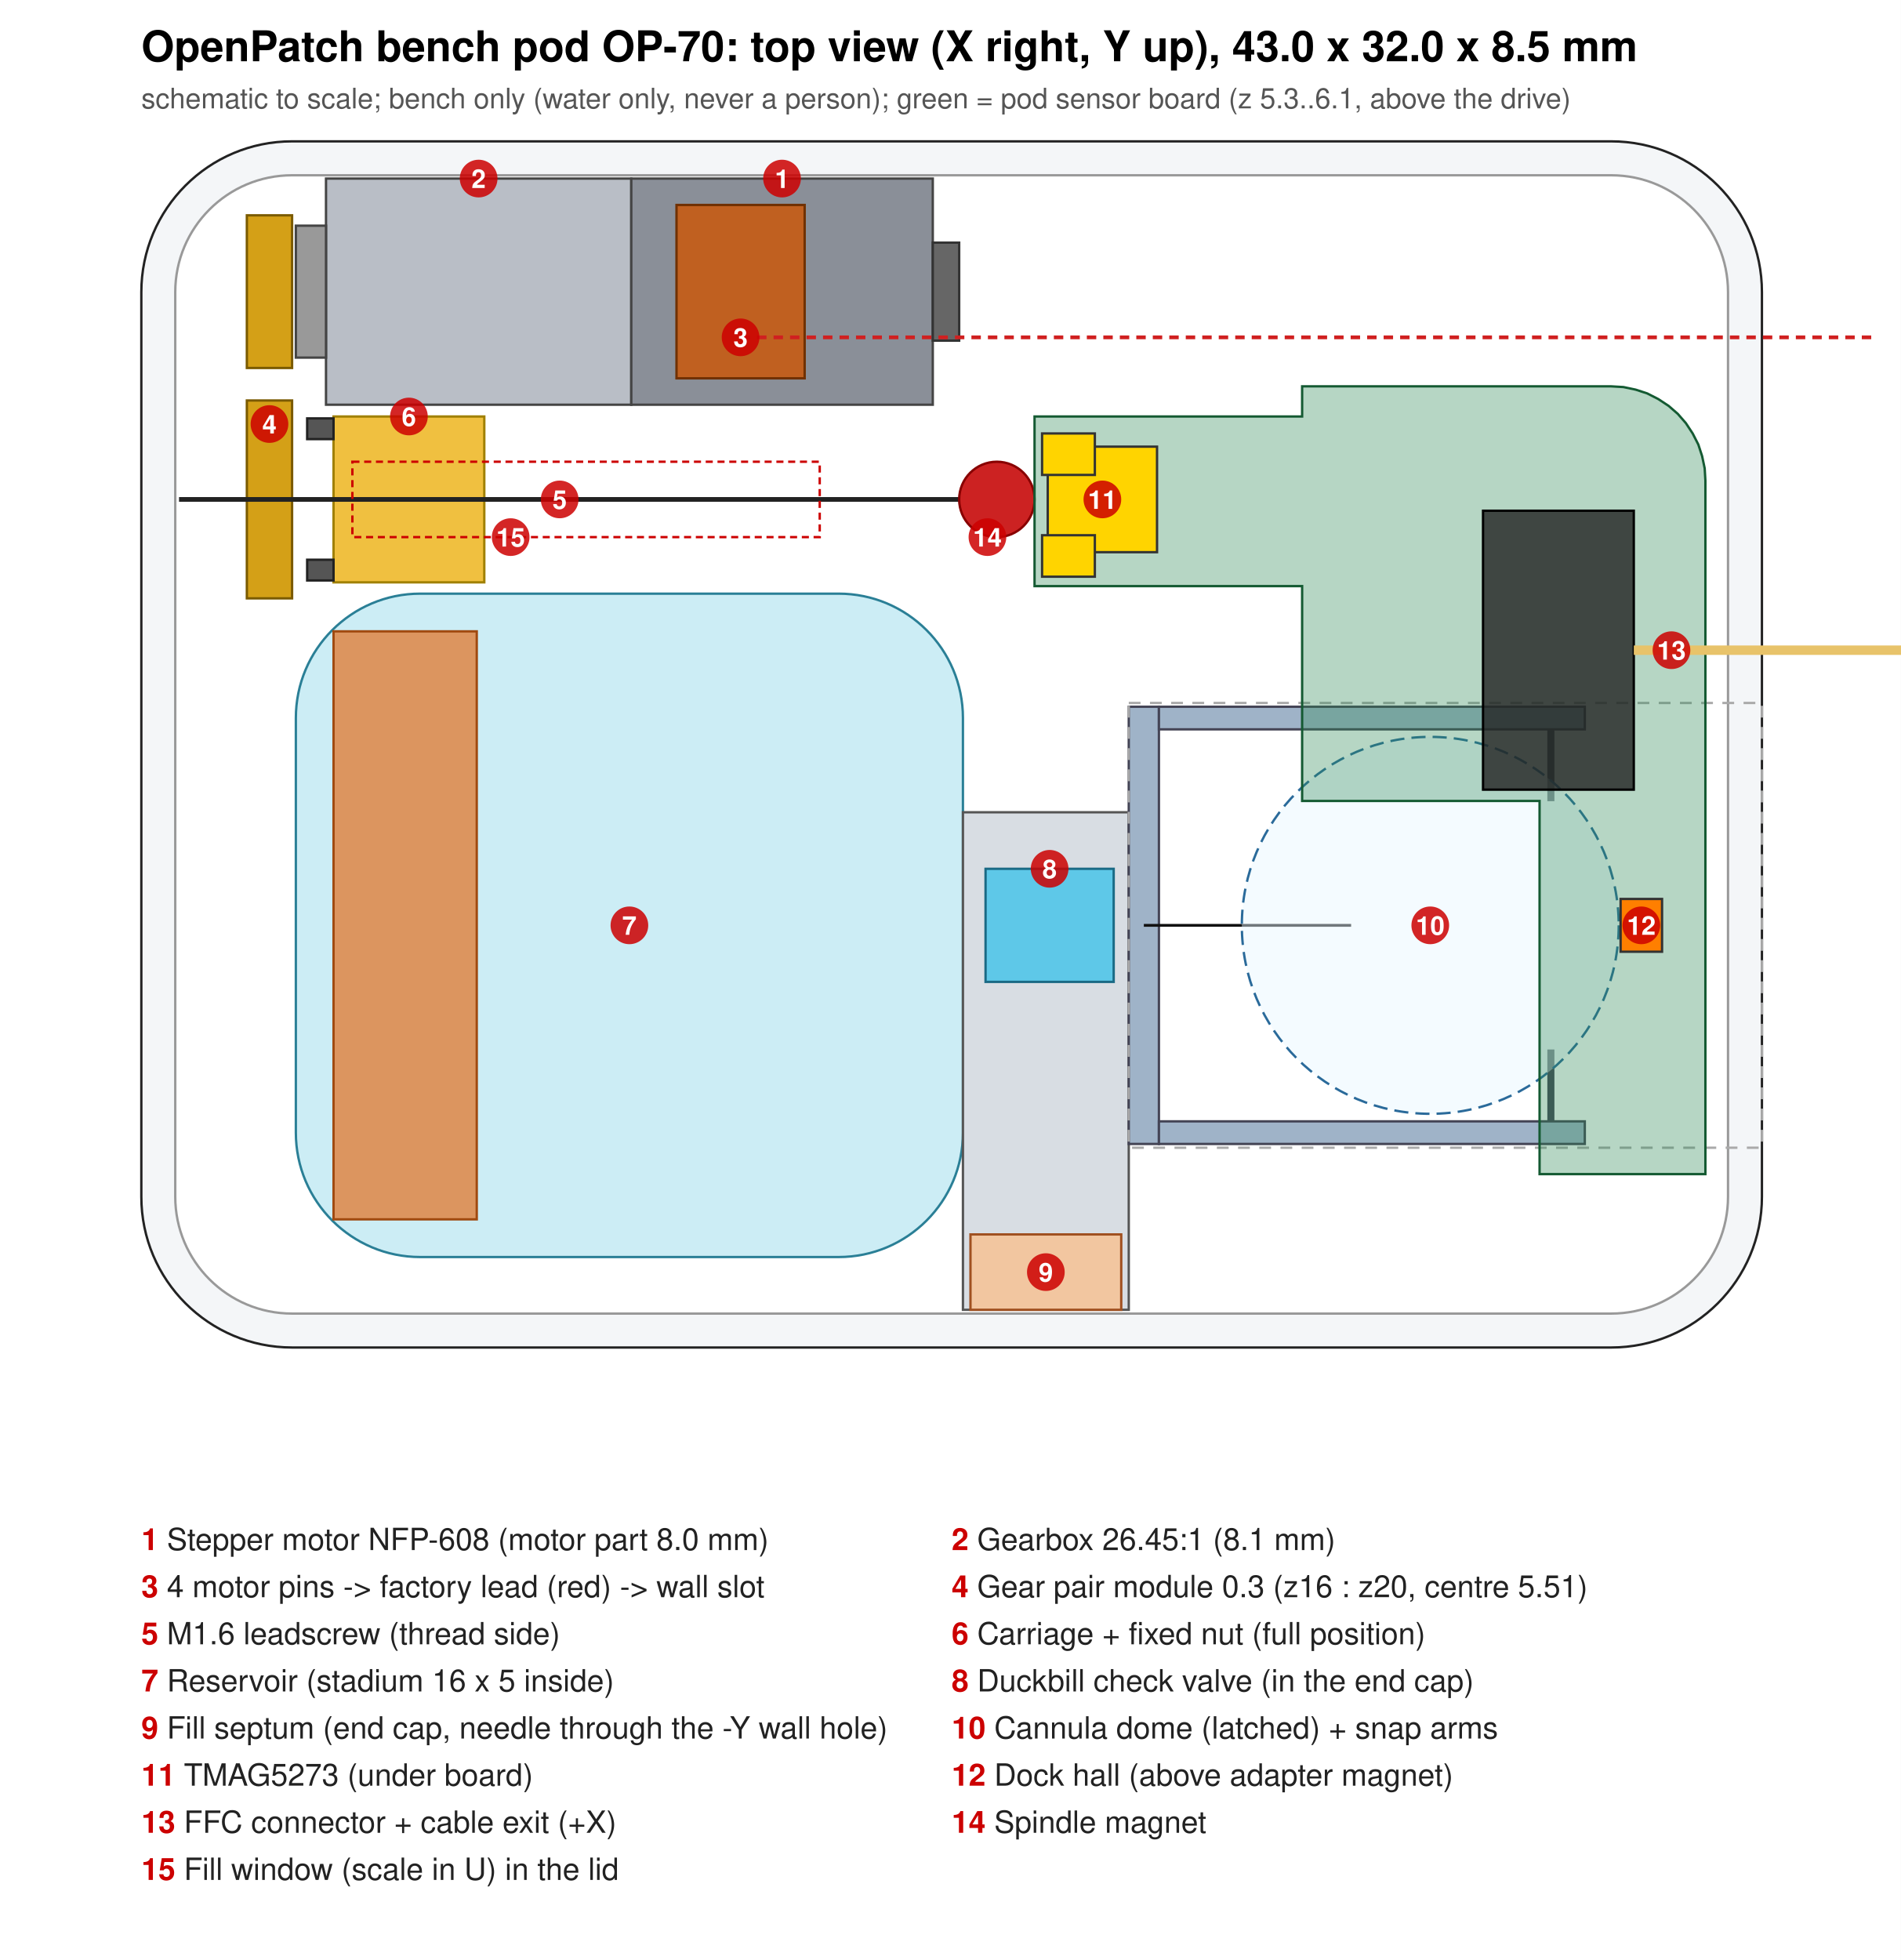
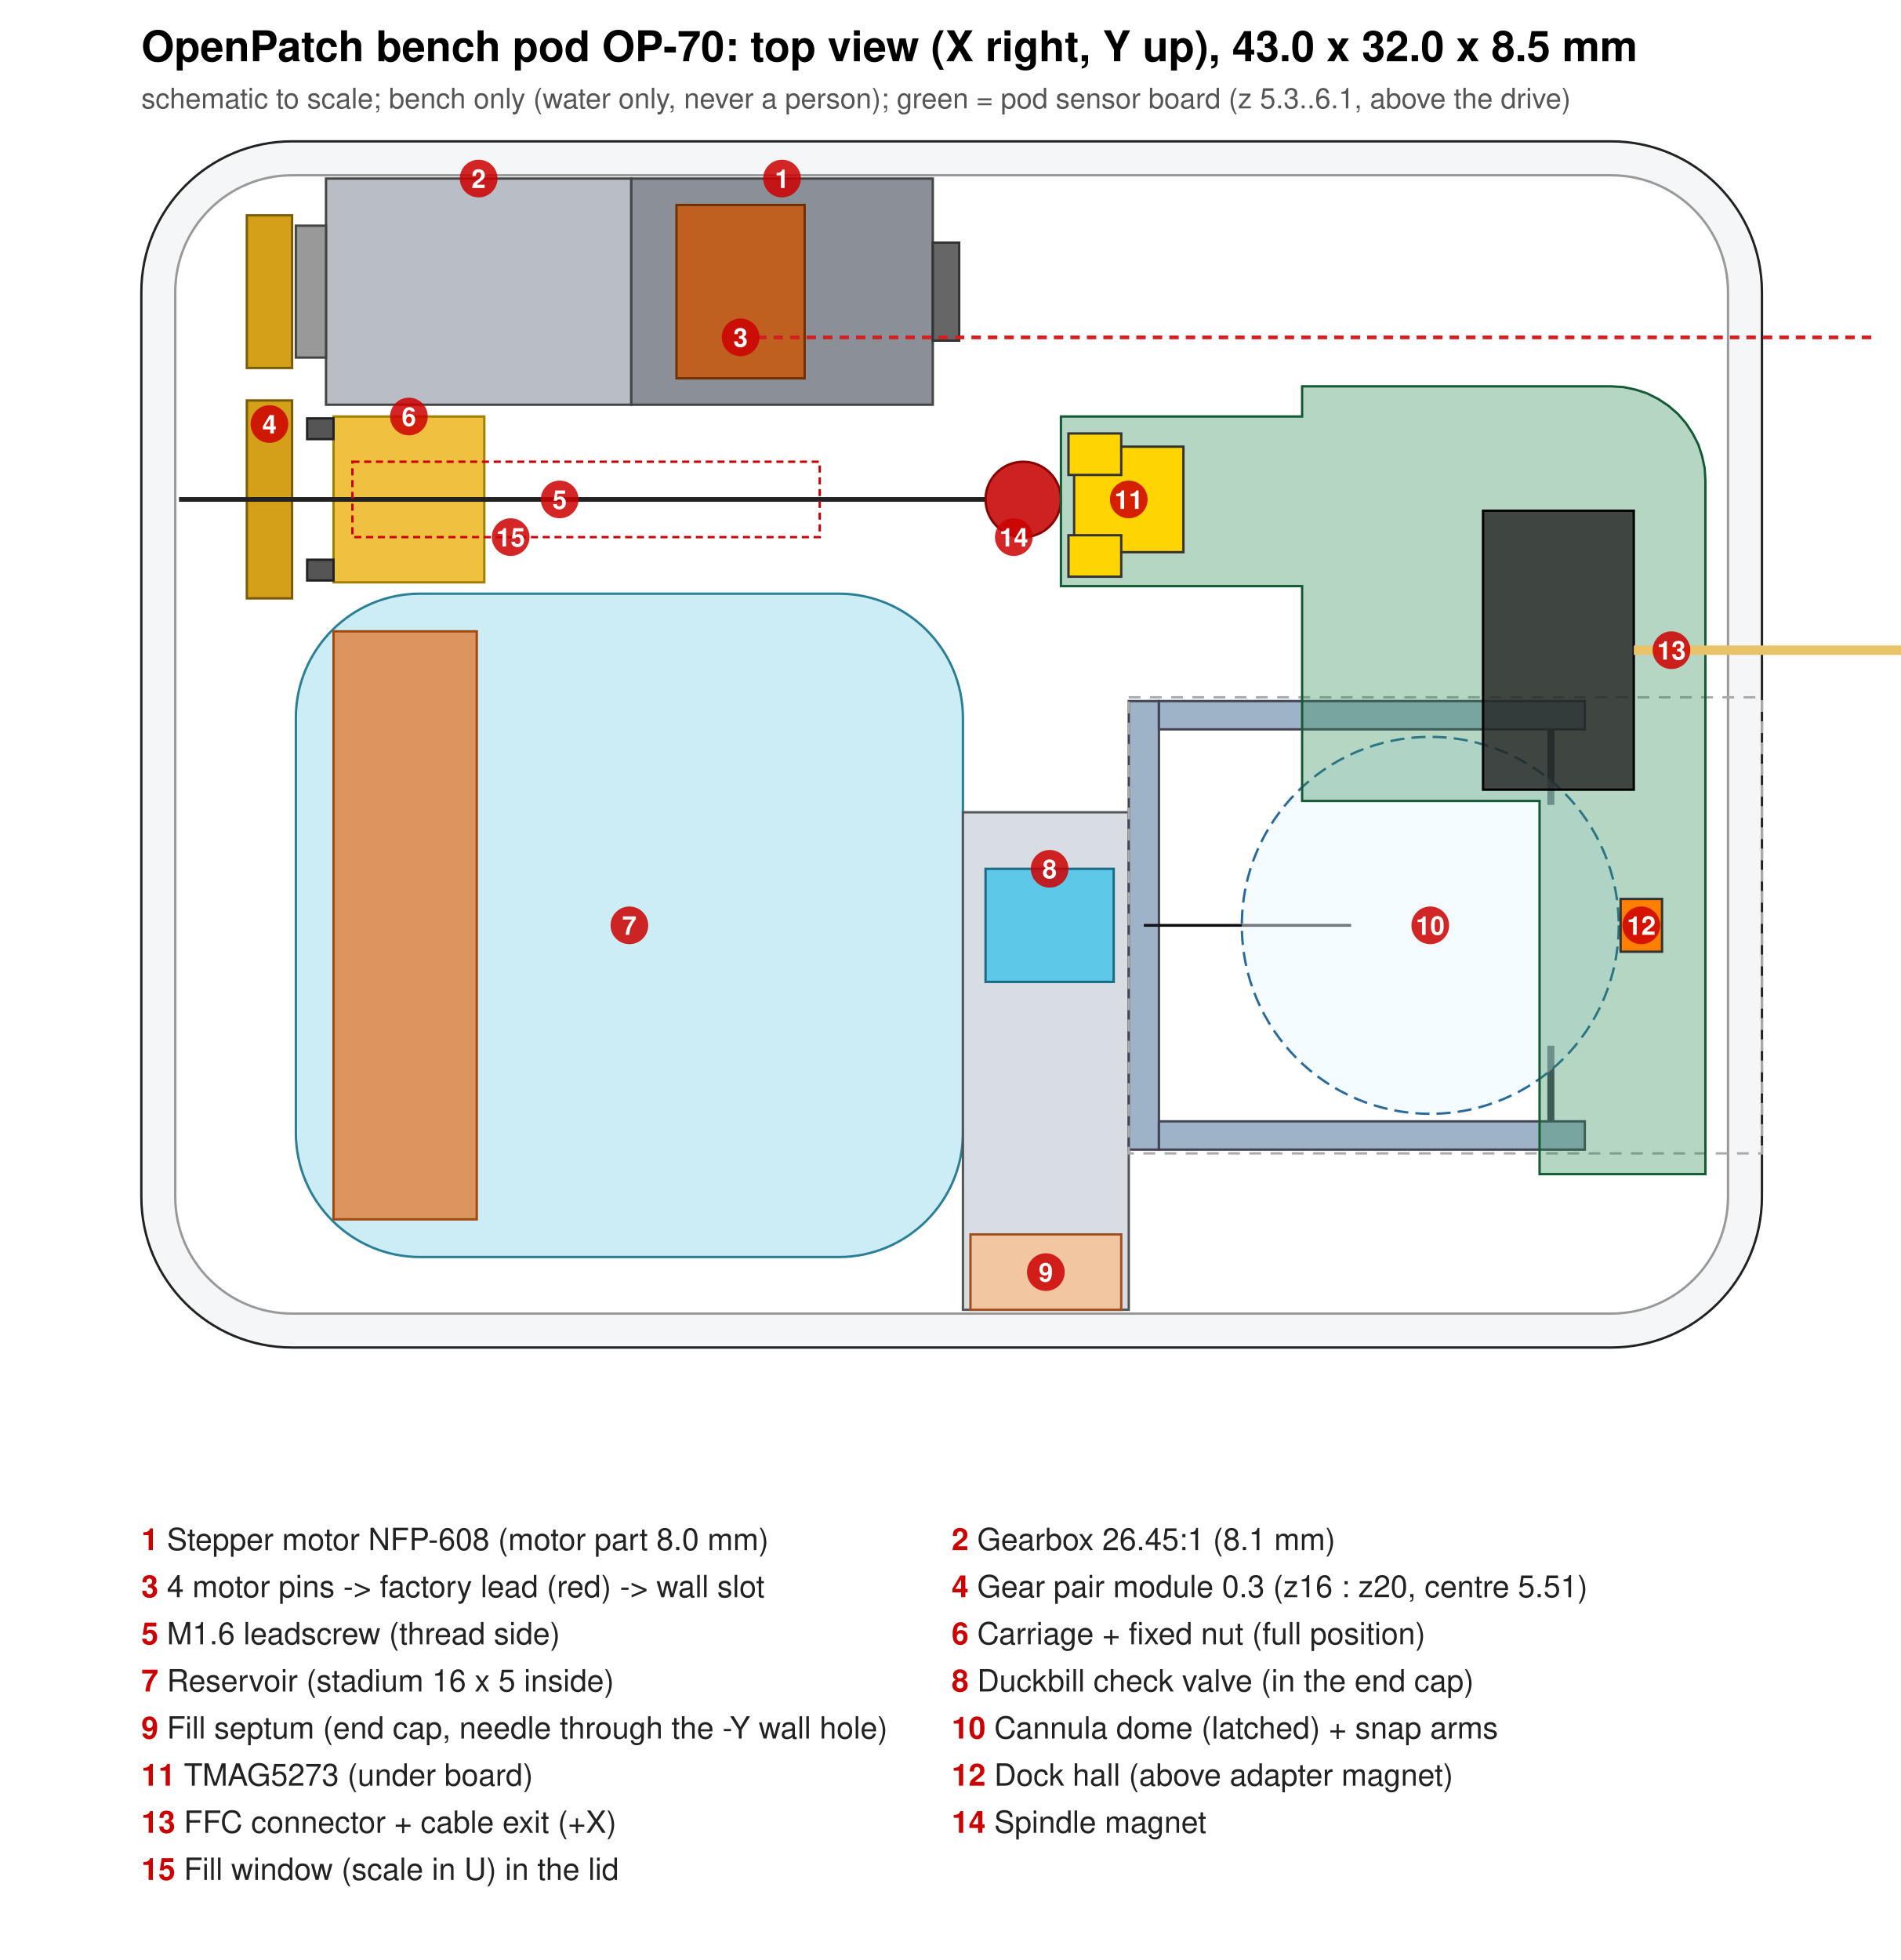
<svg xmlns="http://www.w3.org/2000/svg" width="807" height="832" viewBox="0 0 807 832" font-family="Helvetica,Arial,sans-serif">
  <rect width="100%" height="100%" fill="#ffffff" />
  <text x="60" y="26" font-size="18" font-weight="bold">OpenPatch bench pod OP-70: top view (X right, Y up), 43.0 x 32.0 x 8.5 mm</text>
  <text x="60" y="46" font-size="12" fill="#555">schematic to scale; bench only (water only, never a person); green = pod sensor board (z 5.3..6.1, above the drive)</text>
  <rect x="60.0" y="60.0" width="688.0" height="512.0" rx="64.0" fill="#f4f6f8" fill-opacity="1.0" stroke="#222" stroke-width="1" />
  <rect x="74.4" y="74.4" width="659.2" height="483.2" rx="49.6" fill="#ffffff" fill-opacity="1.0" stroke="#999" stroke-width="1" />
  <rect x="125.6" y="252.0" width="283.2" height="281.6" rx="52.8" fill="#bfe8f2" fill-opacity="0.8" stroke="#2a7f96" stroke-width="1" />
  <rect x="141.6" y="268.0" width="60.8" height="249.6" rx="0.0" fill="#e0803a" fill-opacity="0.8" stroke="#a04a10" stroke-width="1" />
  <rect x="141.6" y="176.8" width="64.0" height="70.4" rx="0.0" fill="#f0c040" fill-opacity="1.0" stroke="#a08000" stroke-width="1" />
  <rect x="138.4" y="75.8" width="129.6" height="96.0" rx="0.0" fill="#b9bec6" fill-opacity="1.0" stroke="#444" stroke-width="1" />
  <rect x="268.0" y="75.8" width="128.0" height="96.0" rx="0.0" fill="#8a8f98" fill-opacity="1.0" stroke="#444" stroke-width="1" />
  <rect x="396.0" y="103.0" width="11.2" height="41.6" rx="0.0" fill="#666" fill-opacity="1.0" stroke="#333" stroke-width="1" />
  <rect x="125.6" y="95.8" width="12.8" height="56.0" rx="0.0" fill="#999" fill-opacity="1.0" stroke="#444" stroke-width="1" />
  <rect x="104.8" y="170.0" width="19.2" height="84.0" rx="0.0" fill="#d4a017" fill-opacity="1.0" stroke="#7a5a00" stroke-width="1" />
  <rect x="104.8" y="91.4" width="19.2" height="64.8" rx="0.0" fill="#d4a017" fill-opacity="1.0" stroke="#7a5a00" stroke-width="1" />
-   <line x1="76.0" y1="212.0" x2="411.2" y2="212.0" stroke="#222" stroke-width="2" />
+   <line x1="76.0" y1="212.0" x2="422.4" y2="212.0" stroke="#222" stroke-width="2" />
  <rect x="287.2" y="87.0" width="54.4" height="73.6" rx="0.0" fill="#c06020" fill-opacity="1.0" stroke="#703000" stroke-width="1" />
  <line x1="314.4" y1="143.2" x2="796.0" y2="143.2" stroke="#d02020" stroke-width="1.6" stroke-dasharray="4,3" />
  <rect x="130.4" y="177.6" width="11.2" height="8.8" rx="0.0" fill="#555" fill-opacity="1.0" stroke="#222" stroke-width="1" />
  <rect x="130.4" y="237.6" width="11.2" height="8.8" rx="0.0" fill="#555" fill-opacity="1.0" stroke="#222" stroke-width="1" />
-   <circle cx="423.2" cy="212.0" r="16.0" fill="#cc2222" fill-opacity="1.0" stroke="#880000" stroke-width="1" />
+   <circle cx="434.4" cy="212.0" r="16.0" fill="#cc2222" fill-opacity="1.0" stroke="#880000" stroke-width="1" />
  <rect x="408.8" y="344.8" width="70.4" height="211.2" rx="0.0" fill="#d8dde3" fill-opacity="1.0" stroke="#555" stroke-width="1" />
-   <rect x="479.2" y="300.0" width="12.8" height="185.6" rx="0.0" fill="#9fb3c8" fill-opacity="1.0" stroke="#445" stroke-width="1" />
+   <rect x="479.2" y="297.6" width="12.8" height="190.4" rx="0.0" fill="#9fb3c8" fill-opacity="1.0" stroke="#445" stroke-width="1" />
  <rect x="412.0" y="524.0" width="64.0" height="32.0" rx="0.0" fill="#f2c6a0" fill-opacity="1.0" stroke="#a05020" stroke-width="1" />
  <rect x="418.4" y="368.8" width="54.4" height="48.0" rx="0.0" fill="#5ec8e8" fill-opacity="1.0" stroke="#1a6a85" stroke-width="1" />
  <line x1="485.6" y1="392.8" x2="573.6" y2="392.8" stroke="#111" stroke-width="1.2" />
-   <rect x="479.2" y="298.4" width="268.8" height="188.8" rx="0.0" fill="#ffffff" fill-opacity="0.0" stroke="#aaa" stroke-width="1" stroke-dasharray="5,4" />
-   <rect x="492.0" y="476.0" width="180.8" height="9.6" rx="0.0" fill="#9fb3c8" fill-opacity="1.0" stroke="#445" stroke-width="1" />
-   <line x1="658.4" y1="445.5" x2="658.4" y2="476.0" stroke="#445" stroke-width="3" />
-   <rect x="492.0" y="300.0" width="180.8" height="9.6" rx="0.0" fill="#9fb3c8" fill-opacity="1.0" stroke="#445" stroke-width="1" />
-   <line x1="658.4" y1="340.1" x2="658.4" y2="309.6" stroke="#445" stroke-width="3" />
+   <rect x="479.2" y="296.0" width="268.8" height="193.6" rx="0.0" fill="#ffffff" fill-opacity="0.0" stroke="#aaa" stroke-width="1" stroke-dasharray="5,4" />
+   <rect x="492.0" y="476.0" width="180.8" height="12.0" rx="0.0" fill="#9fb3c8" fill-opacity="1.0" stroke="#445" stroke-width="1" />
+   <line x1="658.4" y1="443.9" x2="658.4" y2="476.0" stroke="#445" stroke-width="3" />
+   <rect x="492.0" y="297.6" width="180.8" height="12.0" rx="0.0" fill="#9fb3c8" fill-opacity="1.0" stroke="#445" stroke-width="1" />
+   <line x1="658.4" y1="341.7" x2="658.4" y2="309.6" stroke="#445" stroke-width="3" />
  <circle cx="607.2" cy="392.8" r="80.0" fill="#e8f6ff" fill-opacity="0.45" stroke="#2a6a9a" stroke-width="1" stroke-dasharray="6,3" />
-   <polygon points="439.2,248.8 552.8,248.8 552.8,340.0 653.6,340.0 653.6,498.4 724.0,498.4 724.0,340.0 724.0,204.0 723.7,198.8 722.6,193.6 721.0,188.7 718.6,184.0 715.7,179.6 712.3,175.7 708.4,172.3 704.0,169.4 699.3,167.0 694.4,165.4 689.2,164.3 684.0,164.0 552.8,164.0 552.8,176.8 439.2,176.8" fill="#2e8b57" fill-opacity="0.35" stroke="#145a32" stroke-width="1" />
-   <rect x="444.8" y="189.6" width="46.4" height="44.8" rx="0.0" fill="#ffd400" fill-opacity="1.0" stroke="#333" stroke-width="1" />
-   <rect x="442.4" y="227.2" width="22.4" height="17.6" rx="0.0" fill="#ffd400" fill-opacity="1.0" stroke="#333" stroke-width="1" />
-   <rect x="442.4" y="184.0" width="22.4" height="17.6" rx="0.0" fill="#ffd400" fill-opacity="1.0" stroke="#333" stroke-width="1" />
+   <polygon points="450.4,248.8 552.8,248.8 552.8,340.0 653.6,340.0 653.6,498.4 724.0,498.4 724.0,340.0 724.0,204.0 723.7,198.8 722.6,193.6 721.0,188.7 718.6,184.0 715.7,179.6 712.3,175.7 708.4,172.3 704.0,169.4 699.3,167.0 694.4,165.4 689.2,164.3 684.0,164.0 552.8,164.0 552.8,176.8 450.4,176.8" fill="#2e8b57" fill-opacity="0.35" stroke="#145a32" stroke-width="1" />
+   <rect x="456.0" y="189.6" width="46.4" height="44.8" rx="0.0" fill="#ffd400" fill-opacity="1.0" stroke="#333" stroke-width="1" />
+   <rect x="453.6" y="227.2" width="22.4" height="17.6" rx="0.0" fill="#ffd400" fill-opacity="1.0" stroke="#333" stroke-width="1" />
+   <rect x="453.6" y="184.0" width="22.4" height="17.6" rx="0.0" fill="#ffd400" fill-opacity="1.0" stroke="#333" stroke-width="1" />
  <rect x="688.0" y="381.6" width="17.6" height="22.4" rx="0.0" fill="#ff7f00" fill-opacity="1.0" stroke="#333" stroke-width="1" />
  <rect x="629.6" y="216.8" width="64.0" height="118.4" rx="0.0" fill="#222" fill-opacity="0.8" stroke="#000" stroke-width="1" />
  <line x1="693.6" y1="276.0" x2="812.0" y2="276.0" stroke="#e8c36a" stroke-width="4" />
  <rect x="149.6" y="196.0" width="198.4" height="32.0" rx="0.0" fill="#ffffff" fill-opacity="0.0" stroke="#c00" stroke-width="1" stroke-dasharray="3,2" />
  <circle cx="332.0" cy="75.8" r="8" fill="#c00" fill-opacity="0.85" />
  <text x="332.0" y="79.8" font-size="11" fill="#fff" text-anchor="middle" font-weight="bold">1</text>
  <text x="60.0" y="658" font-size="13" fill="#222">
    <tspan fill="#c00" font-weight="bold">1</tspan>  Stepper motor NFP-608 (motor part 8.0 mm)</text>
  <circle cx="203.2" cy="75.8" r="8" fill="#c00" fill-opacity="0.85" />
  <text x="203.2" y="79.8" font-size="11" fill="#fff" text-anchor="middle" font-weight="bold">2</text>
  <text x="404" y="658" font-size="13" fill="#222">
    <tspan fill="#c00" font-weight="bold">2</tspan>  Gearbox 26.45:1 (8.1 mm)</text>
  <circle cx="314.4" cy="143.2" r="8" fill="#c00" fill-opacity="0.85" />
  <text x="314.4" y="147.2" font-size="11" fill="#fff" text-anchor="middle" font-weight="bold">3</text>
  <text x="60.0" y="678" font-size="13" fill="#222">
    <tspan fill="#c00" font-weight="bold">3</tspan>  4 motor pins -&gt; factory lead (red) -&gt; wall slot</text>
  <circle cx="114.4" cy="180.0" r="8" fill="#c00" fill-opacity="0.85" />
  <text x="114.4" y="184.0" font-size="11" fill="#fff" text-anchor="middle" font-weight="bold">4</text>
  <text x="404" y="678" font-size="13" fill="#222">
    <tspan fill="#c00" font-weight="bold">4</tspan>  Gear pair module 0.3 (z16 : z20, centre 5.51)</text>
  <circle cx="237.6" cy="212.0" r="8" fill="#c00" fill-opacity="0.85" />
  <text x="237.6" y="216.0" font-size="11" fill="#fff" text-anchor="middle" font-weight="bold">5</text>
  <text x="60.0" y="698" font-size="13" fill="#222">
    <tspan fill="#c00" font-weight="bold">5</tspan>  M1.6 leadscrew (thread side)</text>
  <circle cx="173.6" cy="176.8" r="8" fill="#c00" fill-opacity="0.85" />
  <text x="173.6" y="180.8" font-size="11" fill="#fff" text-anchor="middle" font-weight="bold">6</text>
  <text x="404" y="698" font-size="13" fill="#222">
    <tspan fill="#c00" font-weight="bold">6</tspan>  Carriage + fixed nut (full position)</text>
  <circle cx="267.2" cy="392.8" r="8" fill="#c00" fill-opacity="0.85" />
  <text x="267.2" y="396.8" font-size="11" fill="#fff" text-anchor="middle" font-weight="bold">7</text>
  <text x="60.0" y="718" font-size="13" fill="#222">
    <tspan fill="#c00" font-weight="bold">7</tspan>  Reservoir (stadium 16 x 5 inside)</text>
  <circle cx="445.6" cy="368.8" r="8" fill="#c00" fill-opacity="0.85" />
  <text x="445.6" y="372.8" font-size="11" fill="#fff" text-anchor="middle" font-weight="bold">8</text>
  <text x="404" y="718" font-size="13" fill="#222">
    <tspan fill="#c00" font-weight="bold">8</tspan>  Duckbill check valve (in the end cap)</text>
  <circle cx="444.0" cy="540.0" r="8" fill="#c00" fill-opacity="0.85" />
  <text x="444.0" y="544.0" font-size="11" fill="#fff" text-anchor="middle" font-weight="bold">9</text>
  <text x="60.0" y="738" font-size="13" fill="#222">
    <tspan fill="#c00" font-weight="bold">9</tspan>  Fill septum (end cap, needle through the -Y wall hole)</text>
  <circle cx="607.2" cy="392.8" r="8" fill="#c00" fill-opacity="0.85" />
  <text x="607.2" y="396.8" font-size="11" fill="#fff" text-anchor="middle" font-weight="bold">10</text>
  <text x="404" y="738" font-size="13" fill="#222">
    <tspan fill="#c00" font-weight="bold">10</tspan>  Cannula dome (latched) + snap arms</text>
-   <circle cx="468.0" cy="212.0" r="8" fill="#c00" fill-opacity="0.85" />
-   <text x="468.0" y="216.0" font-size="11" fill="#fff" text-anchor="middle" font-weight="bold">11</text>
+   <circle cx="479.2" cy="212.0" r="8" fill="#c00" fill-opacity="0.85" />
+   <text x="479.2" y="216.0" font-size="11" fill="#fff" text-anchor="middle" font-weight="bold">11</text>
  <text x="60.0" y="758" font-size="13" fill="#222">
    <tspan fill="#c00" font-weight="bold">11</tspan>  TMAG5273 (under board)</text>
  <circle cx="696.8" cy="392.8" r="8" fill="#c00" fill-opacity="0.85" />
  <text x="696.8" y="396.8" font-size="11" fill="#fff" text-anchor="middle" font-weight="bold">12</text>
  <text x="404" y="758" font-size="13" fill="#222">
    <tspan fill="#c00" font-weight="bold">12</tspan>  Dock hall (above adapter magnet)</text>
  <circle cx="709.6" cy="276.0" r="8" fill="#c00" fill-opacity="0.85" />
  <text x="709.6" y="280.0" font-size="11" fill="#fff" text-anchor="middle" font-weight="bold">13</text>
  <text x="60.0" y="778" font-size="13" fill="#222">
    <tspan fill="#c00" font-weight="bold">13</tspan>  FFC connector + cable exit (+X)</text>
-   <circle cx="419.2" cy="228.0" r="8" fill="#c00" fill-opacity="0.85" />
-   <text x="419.2" y="232.0" font-size="11" fill="#fff" text-anchor="middle" font-weight="bold">14</text>
+   <circle cx="430.4" cy="228.0" r="8" fill="#c00" fill-opacity="0.85" />
+   <text x="430.4" y="232.0" font-size="11" fill="#fff" text-anchor="middle" font-weight="bold">14</text>
  <text x="404" y="778" font-size="13" fill="#222">
    <tspan fill="#c00" font-weight="bold">14</tspan>  Spindle magnet</text>
  <circle cx="216.8" cy="228.0" r="8" fill="#c00" fill-opacity="0.85" />
  <text x="216.8" y="232.0" font-size="11" fill="#fff" text-anchor="middle" font-weight="bold">15</text>
  <text x="60.0" y="798" font-size="13" fill="#222">
    <tspan fill="#c00" font-weight="bold">15</tspan>  Fill window (scale in U) in the lid</text>
</svg>
